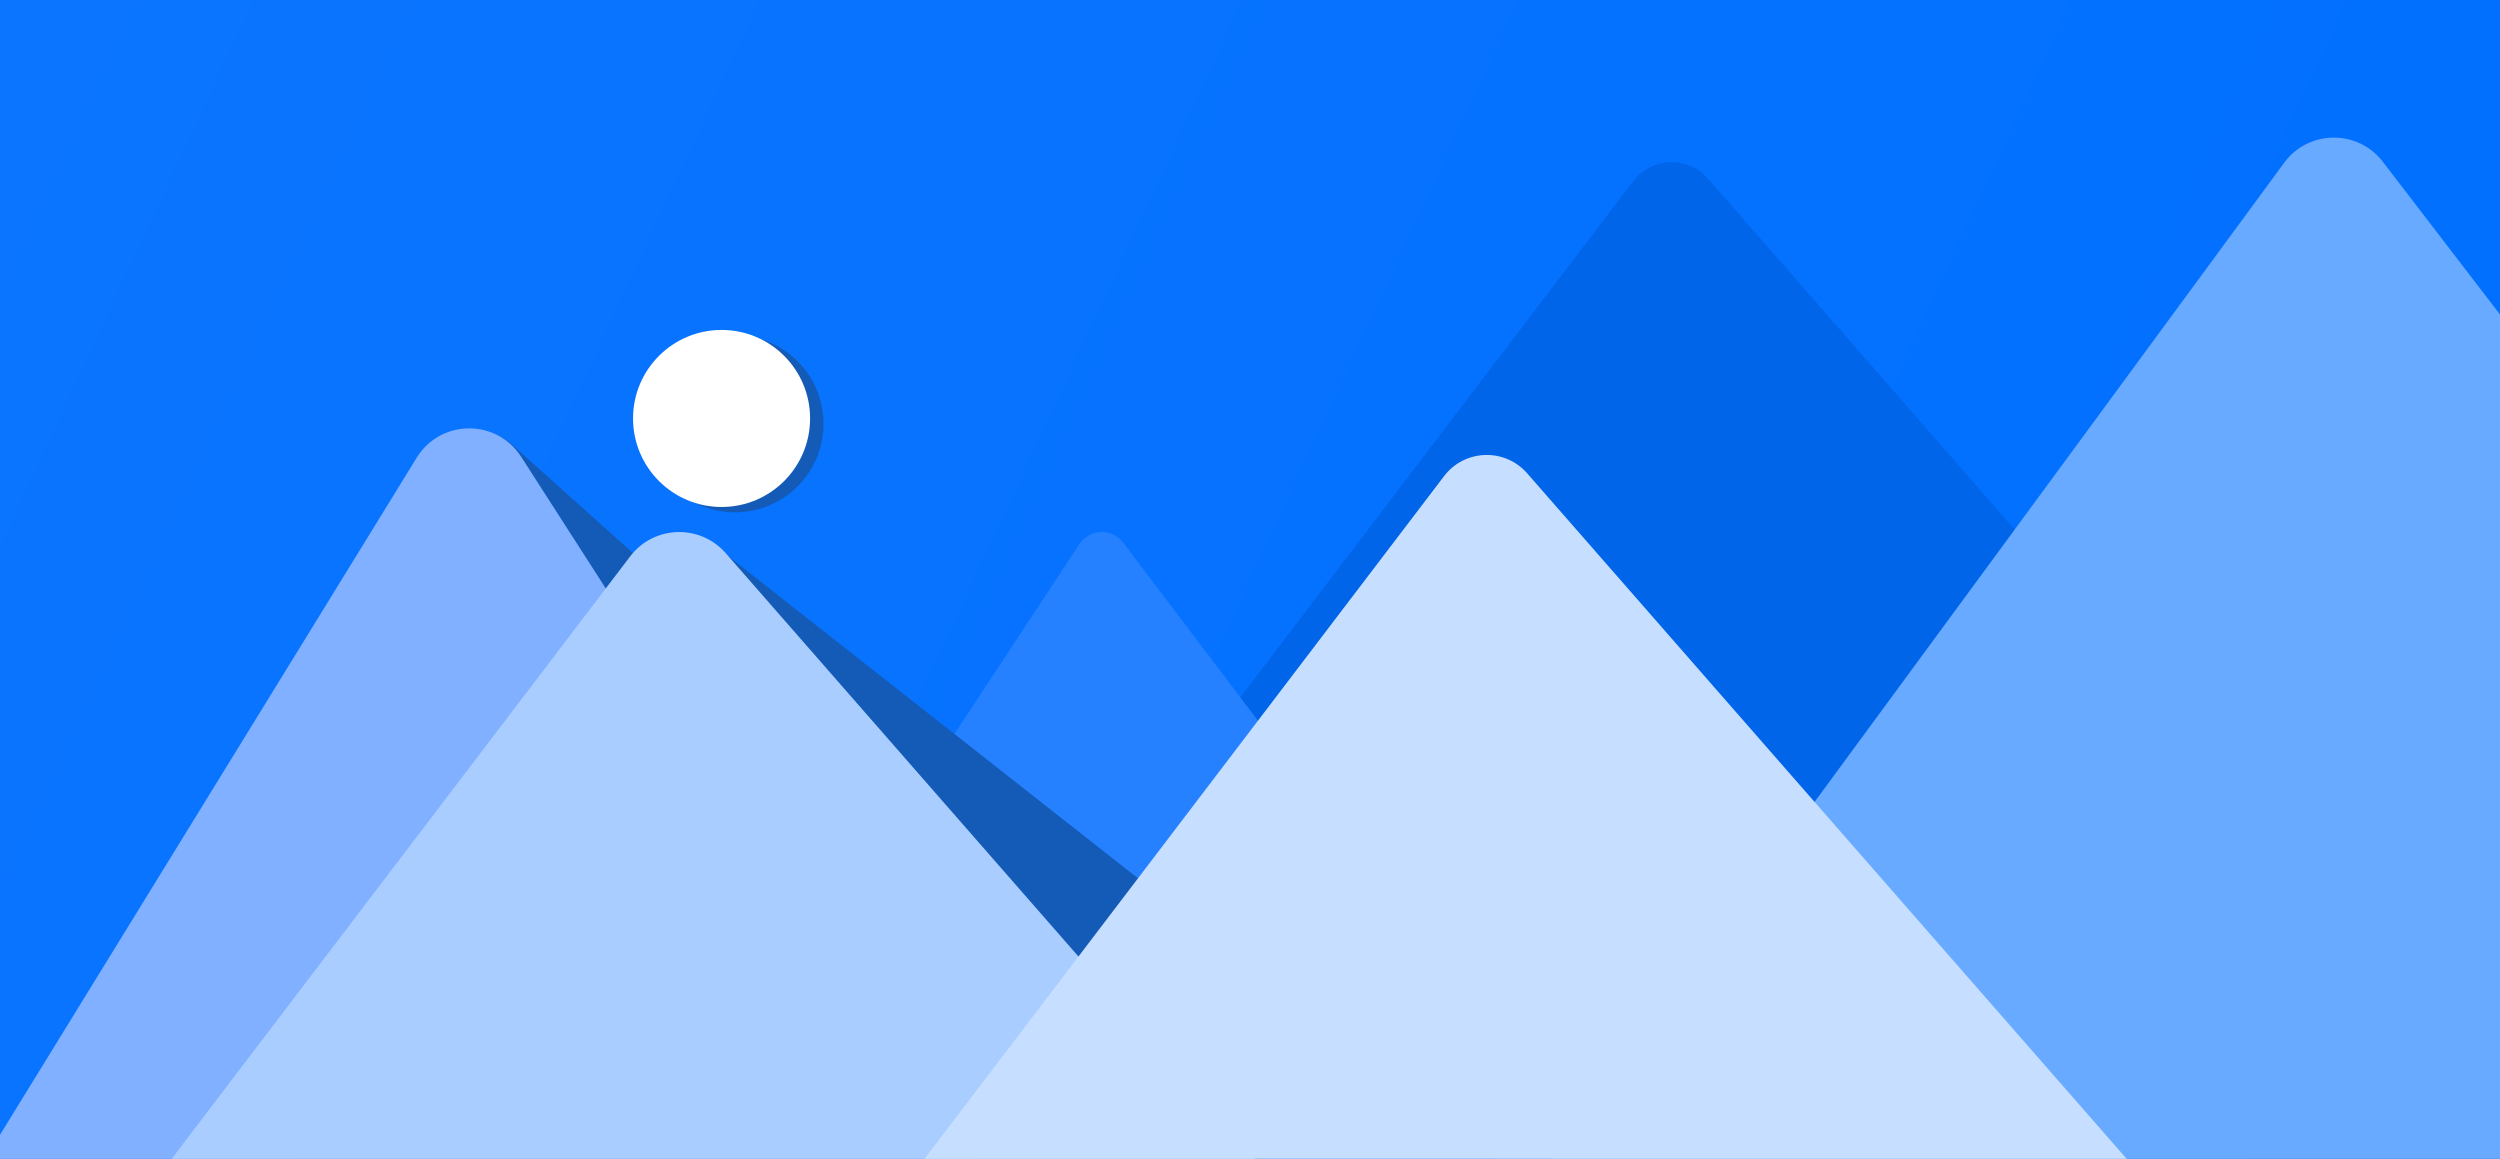
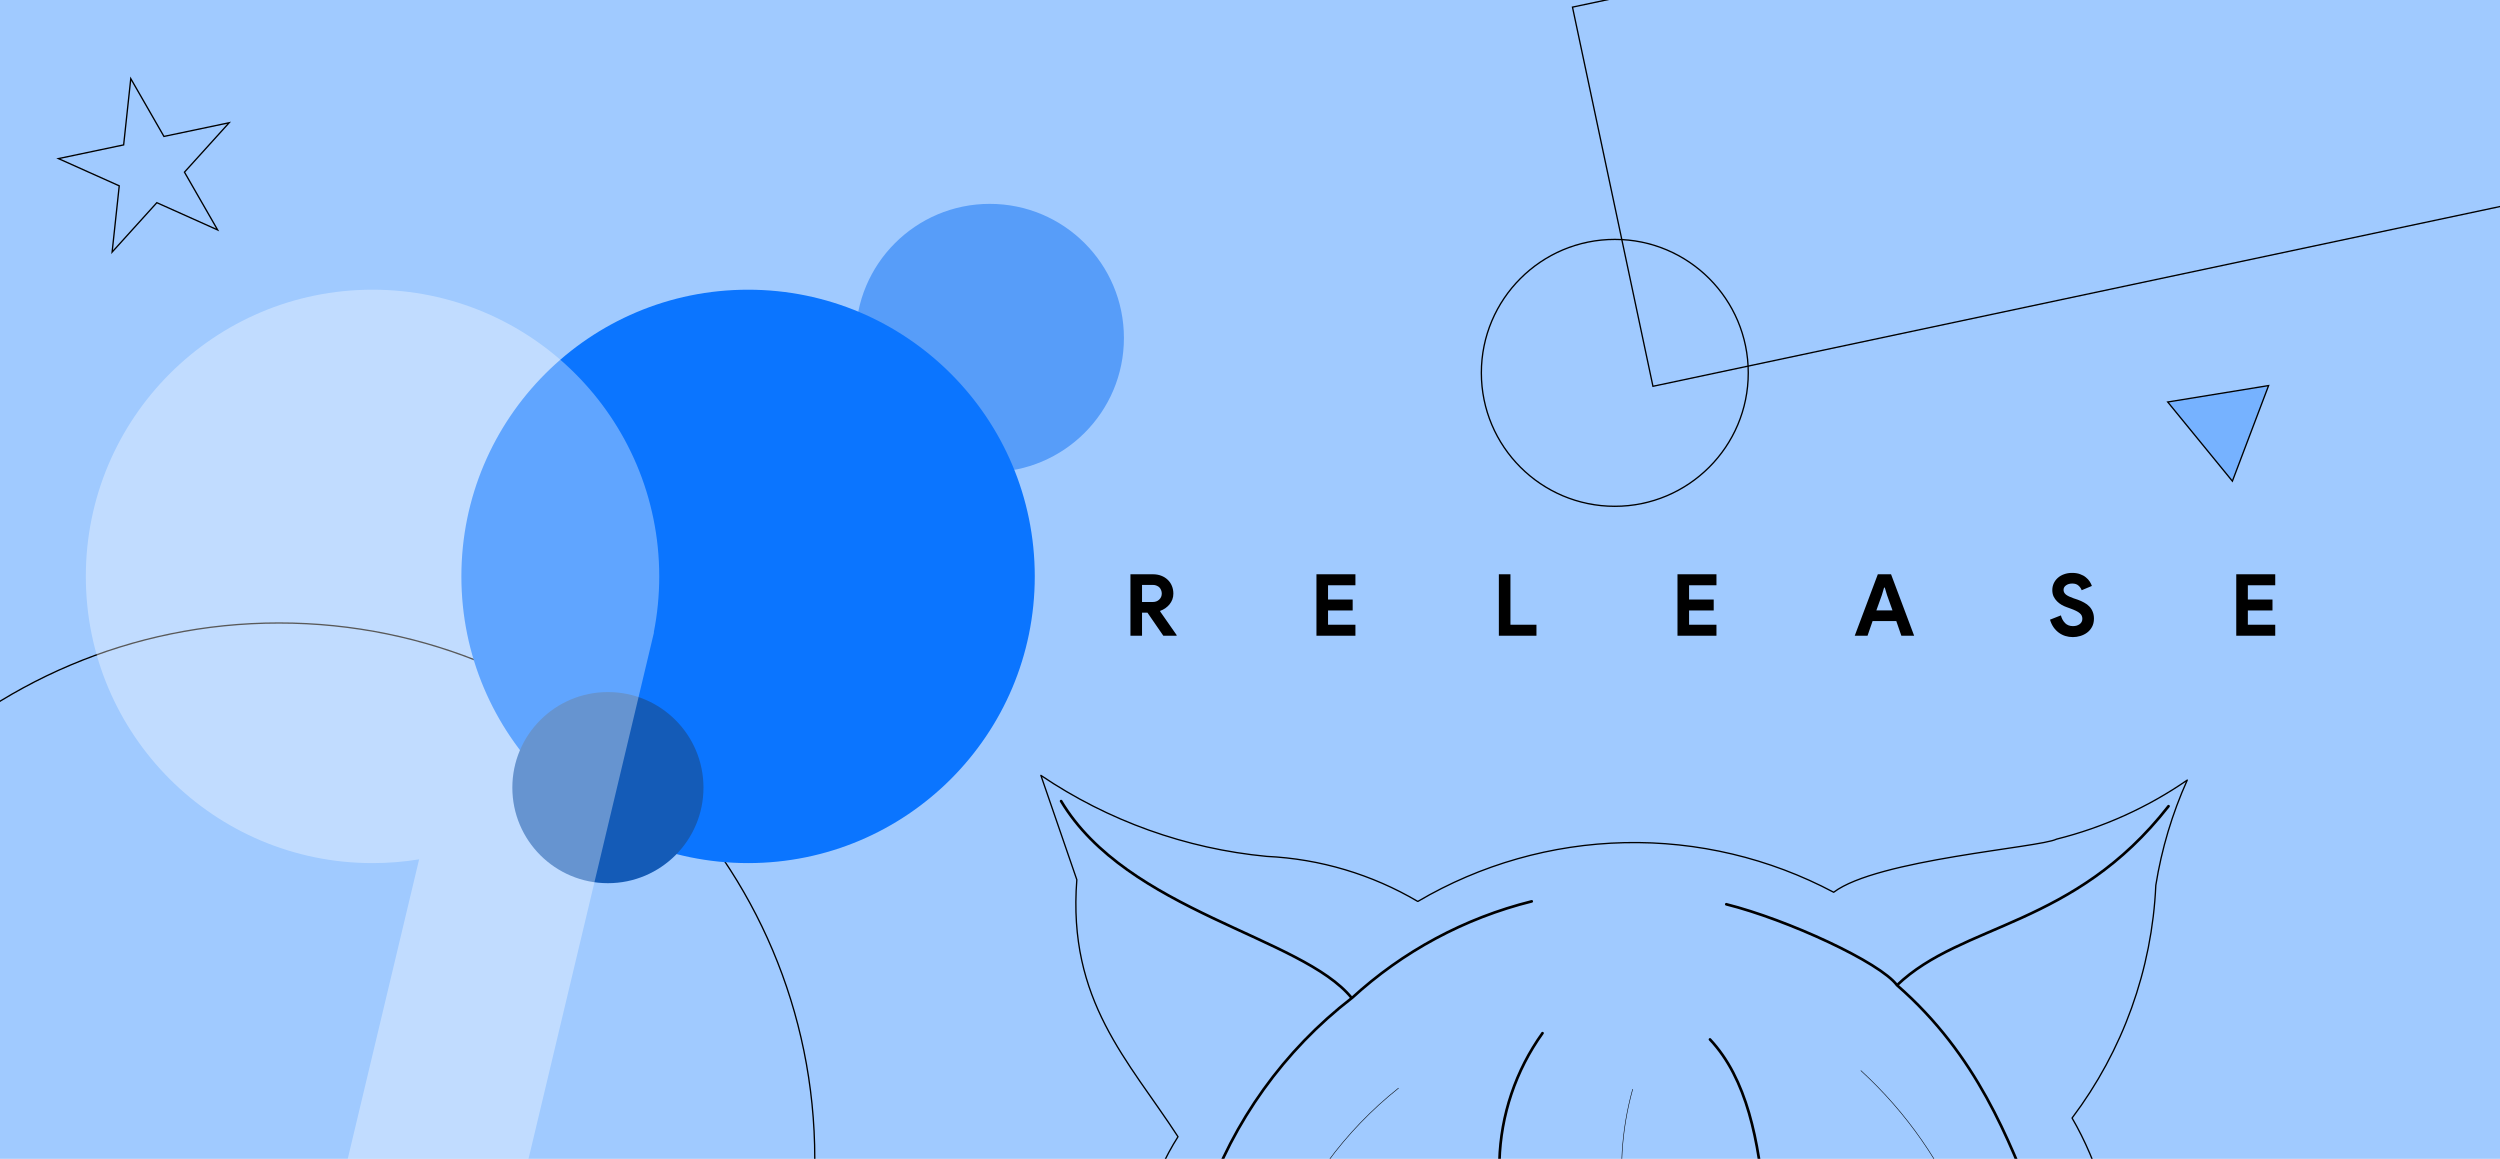
<svg xmlns="http://www.w3.org/2000/svg" width="932" height="432" viewBox="0 0 932 432" fill="none">
-   <g clip-path="url(#clip0_7_2)">
-     <rect width="932" height="432" fill="url(#paint0_linear_7_2)" />
-     <path d="M608.836 67.548C615.734 58.484 629.211 58.026 636.709 66.6L943 416.832H889.535H670.972H343L608.836 67.548Z" fill="#0065E9" />
-     <path d="M402.407 202.823C406.204 197.055 414.566 196.782 418.733 202.289L731 615H677.535H458.972H131L402.407 202.823Z" fill="#2581FF" />
-     <path d="M851.53 60.685C860.603 48.337 878.986 48.146 888.314 60.303L1241 520H932.183H525V505.108L851.53 60.685Z" fill="#68AAFF" />
-     <path d="M235.002 212.287C241.941 200.034 258.162 196.838 269.232 205.542L558.5 433L329.5 433L110 433L235.002 212.287Z" fill="#145BB7" />
-     <path d="M154.033 175.367C159.499 159.938 178.879 154.996 191.067 165.924L431.5 381.5L431.5 429.5L64 429.5L154.033 175.367Z" fill="#145BB7" />
-     <path d="M155.335 170.643C164.213 156.216 185.112 156.011 194.271 170.261L362.5 432H206.15H0H-5.5L155.335 170.643Z" fill="#80B0FF" />
-     <path d="M234.924 207.423C243.738 195.841 260.958 195.255 270.539 206.211L468 432H432H284.835H64L234.924 207.423Z" fill="#A9CDFF" />
-     <path d="M538.352 177.498C546.017 167.427 560.991 166.918 569.322 176.444L874 524.832H820.535H601.972H274L538.352 177.498Z" fill="#C6DEFF" />
-     <path d="M307 158C307 176.225 292.225 191 274 191C255.775 191 241 176.225 241 158C241 139.775 255.775 125 274 125C292.225 125 307 139.775 307 158Z" fill="#145BB7" />
-     <path d="M302 156C302 174.225 287.225 189 269 189C250.775 189 236 174.225 236 156C236 137.775 250.775 123 269 123C287.225 123 302 137.775 302 156Z" fill="white" />
+   <g clip-path="url(#clip0_521_43)">
+     <rect width="932" height="432" fill="#A0CAFF" />
+     <circle cx="104" cy="432" r="199.75" stroke="black" stroke-width="0.5" />
+     <circle cx="369" cy="126" r="50" fill="#579DF9" />
+     <circle cx="278.882" cy="214.882" r="106.882" fill="#0B75FF" />
+     <circle cx="226.627" cy="293.627" r="35.627" fill="#145BB7" />
+     <g filter="url(#filter0_b_521_43)">
+       <path fill-rule="evenodd" clip-rule="evenodd" d="M243.725 235.761C245.062 229.008 245.764 222.027 245.764 214.882C245.764 155.853 197.911 108 138.882 108C79.853 108 32 155.853 32 214.882C32 273.911 79.853 321.764 138.882 321.764C144.796 321.764 150.597 321.283 156.25 320.36L100.405 554.668L164.173 569.867L242.671 240.513C242.795 240.008 242.915 239.502 243.032 238.994L243.799 235.778L243.725 235.761Z" fill="white" fill-opacity="0.35" />
+     </g>
+     <path d="M85.431 45.756L68.887 64.042L68.765 64.176L68.855 64.334L81.134 85.719L58.63 75.635L58.465 75.561L58.343 75.696L41.798 93.981L44.435 69.463L44.454 69.283L44.288 69.208L21.785 59.124L45.918 54.055L46.096 54.018L46.115 53.837L48.752 29.319L61.03 50.705L61.12 50.862L61.298 50.825L85.431 45.756Z" stroke="black" stroke-width="0.5" />
+     <path d="M412.465 644.472C420.3 615.608 401.375 482.968 439.16 423.771C420.75 395.389 397.934 373.144 401.441 327.963L388.039 289.061C413.132 306.025 442.087 316.411 472.243 319.262C492.102 320.197 511.432 325.963 528.558 336.061C551.954 322.29 578.489 314.745 605.63 314.145C632.771 313.544 659.614 319.909 683.596 332.631C699.771 320.379 760.557 315.974 766.649 312.84C784.096 308.488 800.615 301.026 815.414 290.814C809.797 303.307 805.855 316.487 803.689 330.012C802.292 361.432 791.407 391.692 772.468 416.802C811.228 483.122 791.93 619.564 799.733 643.87" stroke="black" stroke-width="0.5" stroke-linecap="round" stroke-linejoin="round" />
+     <path d="M395.578 298.649C420.235 339.874 485.502 349.134 503.956 372.103C522.948 354.665 546.004 342.263 571.021 336.028M503.912 372.103C478.696 391.6 459.722 418.035 449.318 448.164M808.423 300.556C773.137 345.737 731.495 344.06 707.201 367.292C701.031 358.81 666.238 342.789 643.565 337.113M707.201 367.281C737.292 393.471 748.875 425.196 758.957 450.038M488.341 642.598C483.017 594.836 485.923 546.514 496.932 499.734C499.84 525.031 505.922 549.86 515.035 573.637C514.893 546.11 516.646 523.963 514.213 488.644C525.676 532.817 551.252 554.92 564.293 576.914C554.909 529.453 553.108 480.804 558.956 432.779C566.046 518.857 588.829 577.966 633.265 586.743C635.237 549.43 653.954 526.692 657.921 450.027C663.433 498.759 668.66 547.491 659.148 596.222C677.977 563.649 691.56 528.314 699.398 491.516C704.176 522.44 709.699 552.641 723.638 574.415C727.999 589.582 724.153 620.714 722.4 643.869M575.043 385.165C565.068 399.087 559.478 415.67 558.989 432.79M637.484 387.499C651.258 402.205 655.674 425.02 657.91 450.038M687.147 433.656C696.21 451.546 700.434 471.498 699.398 491.526" stroke="black" stroke-linecap="round" stroke-linejoin="round" />
+     <path d="M519.671 449.282C515.116 466.248 513.413 483.853 514.63 501.378M760.042 643.047C764.849 596.522 761.999 549.524 751.604 503.92M714.85 485.916C729.194 515.416 727.704 554.592 725.687 584.124M459.805 516.764C449.283 557.603 447.062 600.139 453.274 641.853M605.595 521.278C607.063 543.393 615.318 564.517 629.232 581.768M430.831 616.758L431.248 641.776M779.756 619.783L780.348 643.015M521.347 405.668C501.223 421.714 485.731 442.826 476.462 466.837M693.755 399.137C710.825 414.777 724.194 434.027 732.887 455.484M608.652 406.084C604.415 421.317 603.436 437.273 605.781 452.909" stroke="black" stroke-width="0.2" stroke-linecap="round" stroke-linejoin="round" />
+     <rect x="586.222" y="2.657" width="364.5" height="144.5" transform="rotate(-11.9812 586.222 2.65738)" stroke="black" stroke-width="0.5" />
+     <path d="M808.123 149.866L845.732 143.74L832.233 179.374L808.123 149.866Z" fill="#76B2FF" stroke="black" stroke-width="0.5" />
+     <path d="M421.429 214.088H429.781C430.933 214.088 431.978 214.269 432.917 214.632C433.856 214.995 434.656 215.496 435.317 216.136C436 216.776 436.522 217.544 436.885 218.44C437.248 219.315 437.429 220.275 437.429 221.32C437.429 222.088 437.301 222.813 437.045 223.496C436.789 224.157 436.437 224.765 435.989 225.32C435.541 225.853 435.018 226.333 434.421 226.76C433.824 227.165 433.194 227.485 432.533 227.72L432.501 227.944L438.645 236.744V237H433.685L427.765 228.392H425.749V237H421.429V214.088ZM429.749 224.424C430.73 224.424 431.53 224.125 432.149 223.528C432.789 222.931 433.109 222.173 433.109 221.256C433.109 220.851 433.034 220.456 432.885 220.072C432.757 219.688 432.554 219.347 432.277 219.048C432 218.749 431.648 218.515 431.221 218.344C430.816 218.152 430.346 218.056 429.813 218.056H425.749V224.424H429.749ZM495.093 218.184V223.496H504.277V227.592H495.093V232.904H505.301V237H490.773V214.088H505.301V218.184H495.093ZM558.773 214.088H563.093V232.904H572.789V237H558.773V214.088ZM629.687 218.184V223.496H638.871V227.592H629.687V232.904H639.895V237H625.367V214.088H639.895V218.184H629.687ZM700.055 214.088H704.983L713.591 237H708.823L706.935 231.528H698.103L696.215 237H691.447L700.055 214.088ZM705.527 227.56L703.479 221.832L702.647 219.048H702.391L701.559 221.832L699.51 227.56H705.527ZM772.781 237.512C771.799 237.512 770.861 237.373 769.965 237.096C769.069 236.819 768.247 236.403 767.501 235.848C766.754 235.293 766.103 234.621 765.549 233.832C764.994 233.021 764.557 232.083 764.237 231.016L768.301 229.416C768.599 230.568 769.122 231.528 769.869 232.296C770.615 233.043 771.597 233.416 772.813 233.416C773.261 233.416 773.687 233.363 774.093 233.256C774.519 233.128 774.893 232.957 775.213 232.744C775.554 232.509 775.821 232.221 776.013 231.88C776.205 231.539 776.301 231.144 776.301 230.696C776.301 230.269 776.226 229.885 776.077 229.544C775.927 229.203 775.671 228.883 775.309 228.584C774.967 228.285 774.509 227.997 773.933 227.72C773.378 227.443 772.685 227.155 771.853 226.856L770.445 226.344C769.826 226.131 769.197 225.843 768.557 225.48C767.938 225.117 767.373 224.68 766.861 224.168C766.349 223.656 765.922 223.059 765.581 222.376C765.261 221.672 765.101 220.883 765.101 220.008C765.101 219.112 765.271 218.28 765.613 217.512C765.975 216.723 766.477 216.04 767.117 215.464C767.778 214.867 768.557 214.408 769.453 214.088C770.37 213.747 771.383 213.576 772.493 213.576C773.645 213.576 774.637 213.736 775.469 214.056C776.322 214.355 777.037 214.749 777.613 215.24C778.21 215.709 778.69 216.232 779.053 216.808C779.415 217.384 779.682 217.928 779.853 218.44L776.045 220.04C775.831 219.4 775.437 218.824 774.861 218.312C774.306 217.8 773.538 217.544 772.557 217.544C771.618 217.544 770.839 217.768 770.221 218.216C769.602 218.643 769.293 219.208 769.293 219.912C769.293 220.595 769.591 221.181 770.189 221.672C770.786 222.141 771.735 222.6 773.037 223.048L774.477 223.528C775.394 223.848 776.226 224.221 776.973 224.648C777.741 225.053 778.391 225.544 778.925 226.12C779.479 226.696 779.895 227.357 780.173 228.104C780.471 228.829 780.621 229.672 780.621 230.632C780.621 231.827 780.375 232.861 779.885 233.736C779.415 234.589 778.807 235.293 778.061 235.848C777.314 236.403 776.471 236.819 775.533 237.096C774.594 237.373 773.677 237.512 772.781 237.512ZM837.999 218.184V223.496H847.183V227.592H837.999V232.904H848.207V237H833.679V214.088H848.207V218.184H837.999Z" fill="black" />
+     <circle cx="602" cy="139" r="49.75" stroke="black" stroke-width="0.5" />
  </g>
  <defs>
-     <linearGradient id="paint0_linear_7_2" x1="0" y1="0" x2="932" y2="432" gradientUnits="userSpaceOnUse">
-       <stop stop-color="#0B75FF" />
-       <stop offset="1" stop-color="#006FFF" />
-     </linearGradient>
-     <clipPath id="clip0_7_2">
+     <filter id="filter0_b_521_43" x="-1" y="75" width="279.764" height="527.867" filterUnits="userSpaceOnUse" color-interpolation-filters="sRGB">
+       <feFlood flood-opacity="0" result="BackgroundImageFix" />
+       <feGaussianBlur in="BackgroundImageFix" stdDeviation="16.5" />
+       <feComposite in2="SourceAlpha" operator="in" result="effect1_backgroundBlur_521_43" />
+       <feBlend mode="normal" in="SourceGraphic" in2="effect1_backgroundBlur_521_43" result="shape" />
+     </filter>
+     <clipPath id="clip0_521_43">
      <rect width="932" height="432" fill="white" />
    </clipPath>
  </defs>
</svg>
